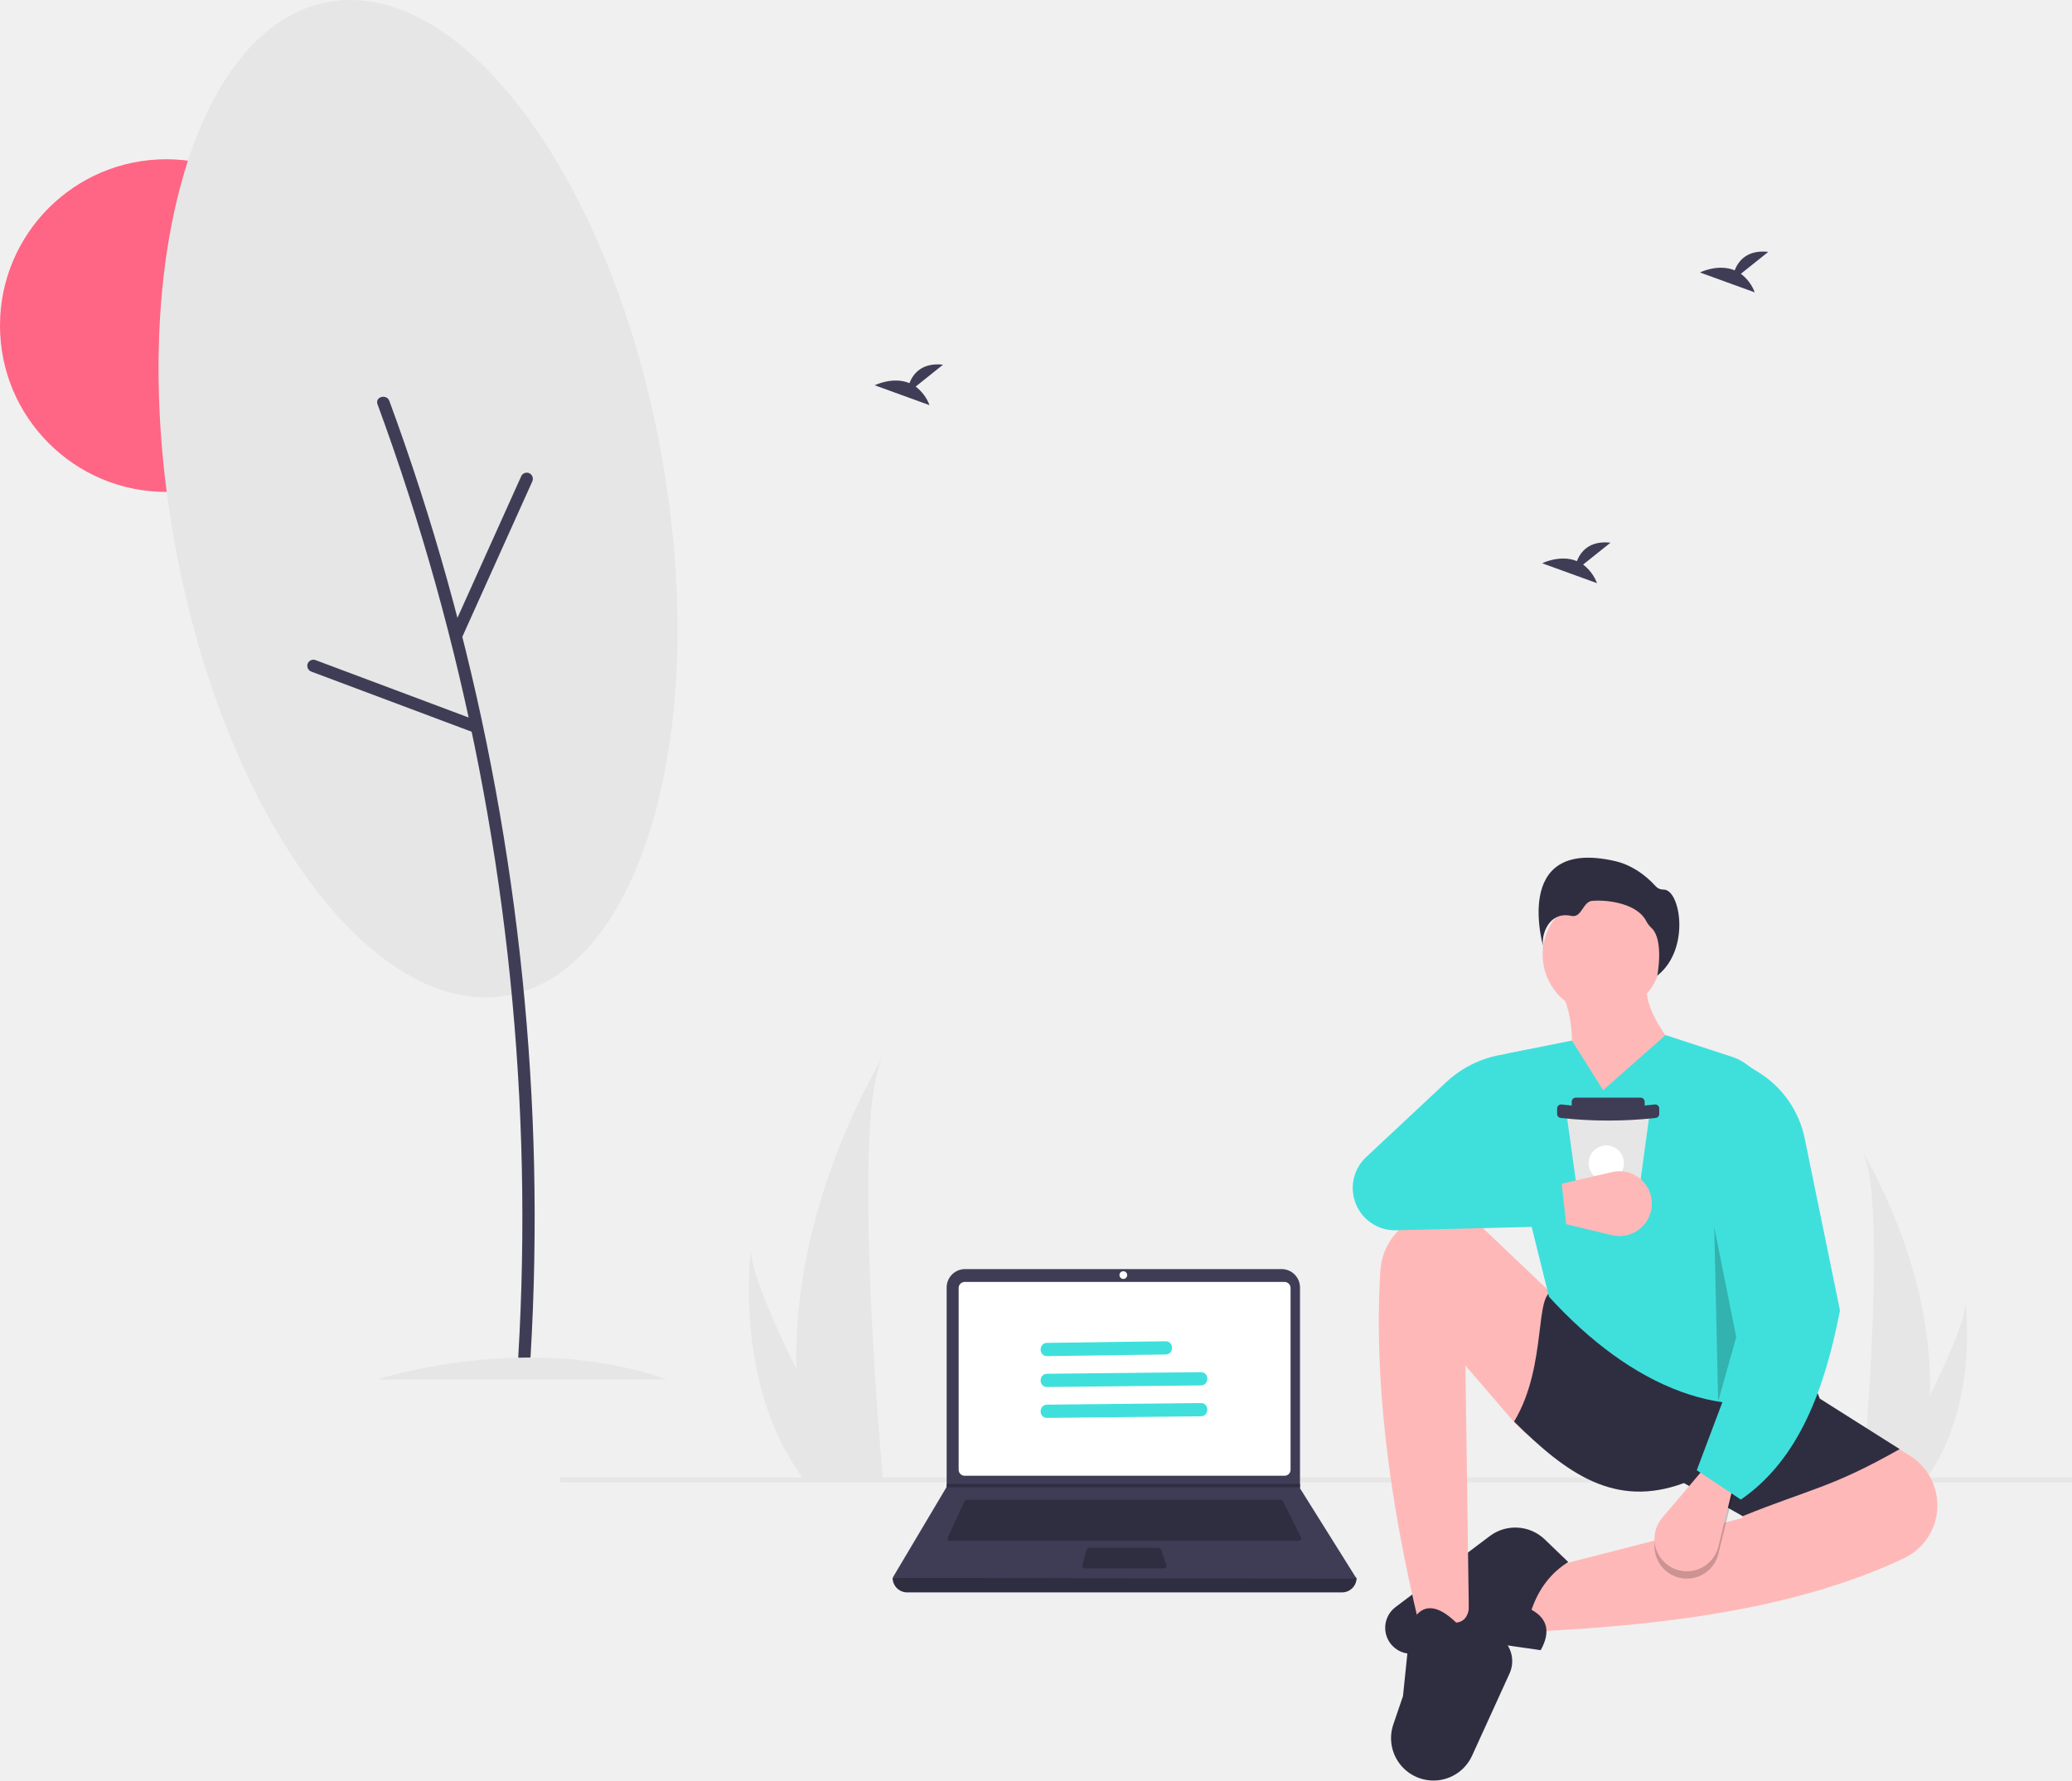
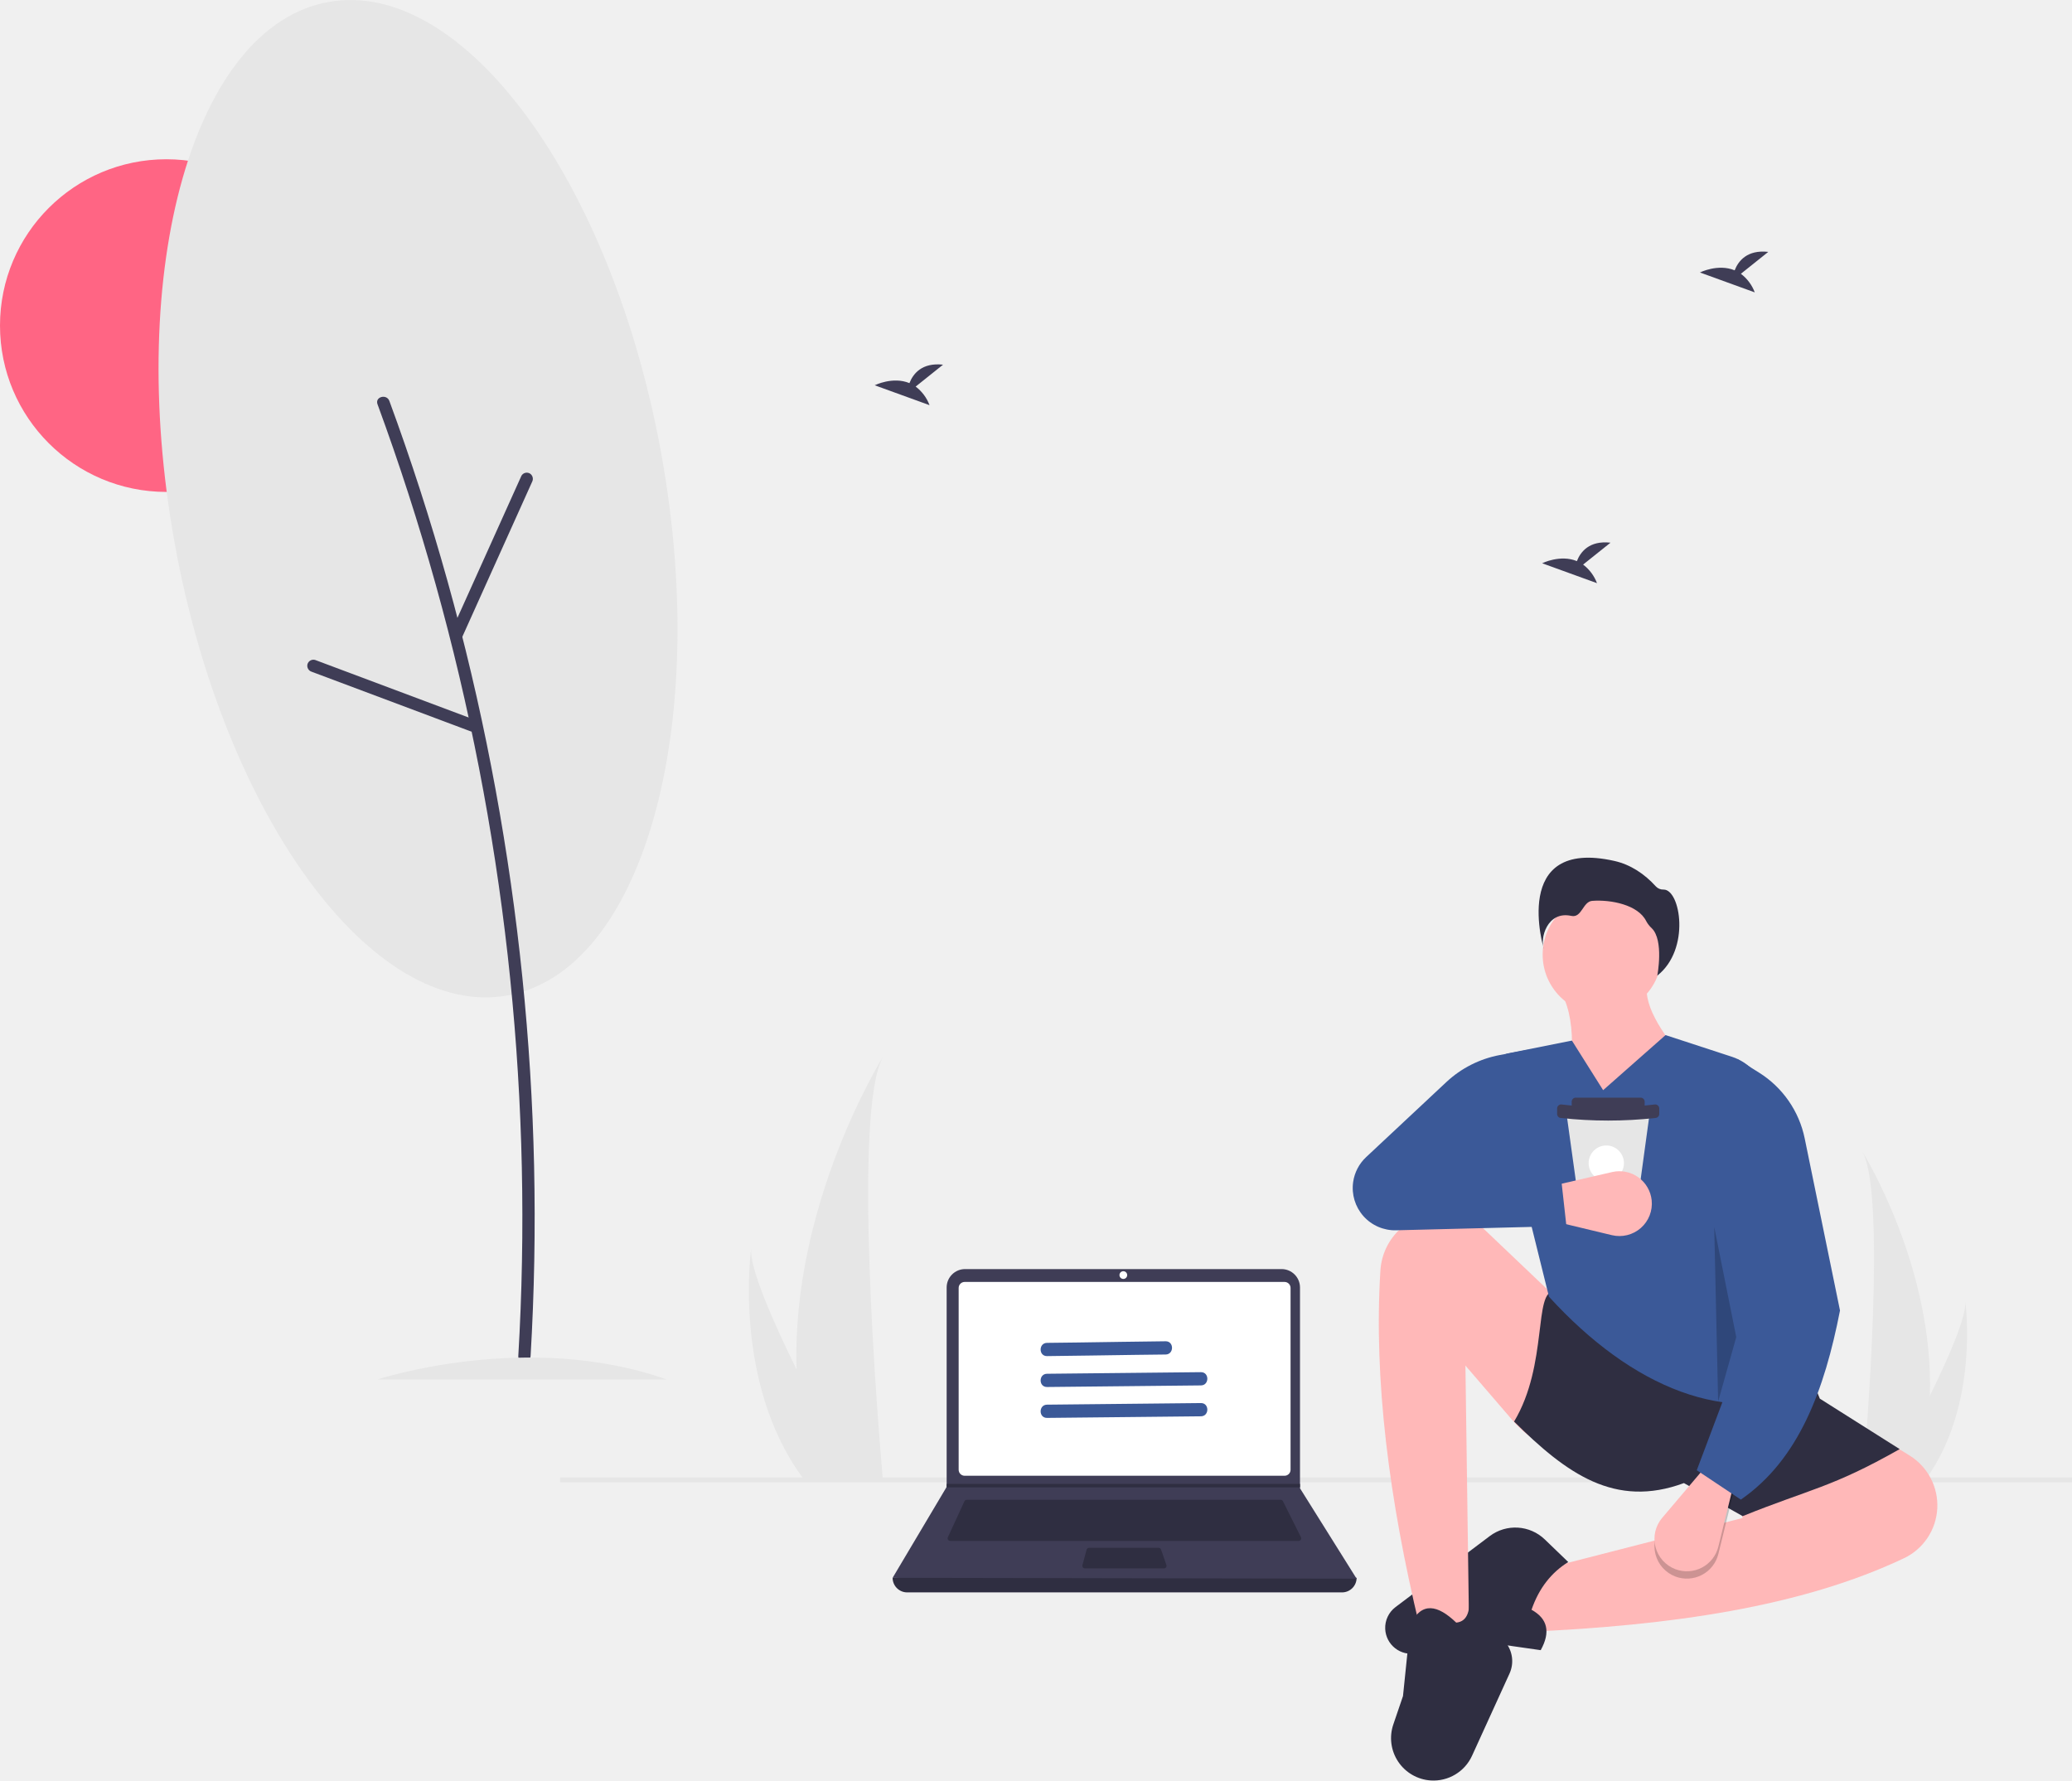
<svg xmlns="http://www.w3.org/2000/svg" id="a379d9a4-f6fe-40d1-beba-a0916853bd02" data-name="Layer 1" width="938.759" height="806.748" viewBox="0 0 938.759 806.748">
  <circle cx="75.365" cy="147.524" r="75.365" fill="#ff6584" />
  <path d="M1004.987,679.013a136.649,136.649,0,0,1-6.383,37.774c-.089.284-.182.563-.275.847H974.507c.025-.254.051-.538.076-.847,1.588-18.26,10.746-129.398-.203-148.403C975.337,569.926,1006.834,620.992,1004.987,679.013Z" transform="translate(-130.6204 -46.62582)" fill="#e6e6e6" />
  <path d="M1003.2,716.787c-.199.284-.407.568-.618.847H984.711c.136-.241.292-.525.474-.847,2.952-5.329,11.691-21.259,19.802-37.774,8.717-17.748,16.714-36.169,16.041-42.836C1021.235,637.68,1027.267,683.52,1003.2,716.787Z" transform="translate(-130.6204 -46.62582)" fill="#e6e6e6" />
  <rect x="253.759" y="669.385" width="685" height="2.241" fill="#e6e6e6" />
  <path d="M822.844,785.981l3.328-27.453,94.004-24.125-10.815-32.444c7.533-21.607,20.759-32.2,44.922-21.629l41.564,25.82a26.533,26.533,0,0,1,12.493,23.97v0a26.512,26.512,0,0,1-15.095,22.535C946.715,774.711,887.411,783.151,822.844,785.981Z" transform="translate(-130.6204 -46.62582)" fill="#ffb8b8" />
  <path d="M828.667,794.3l-29.116-4.159-27.233,5.558a11.763,11.763,0,0,1-14.104-11.035v0a11.763,11.763,0,0,1,4.674-9.884l42.675-32.152A19.266,19.266,0,0,1,830.519,744.136l10.626,10.233c-7.604,4.717-13.259,11.796-16.638,21.629Q835.47,782.024,828.667,794.3Z" transform="translate(-130.6204 -46.62582)" fill="#2f2e41" />
  <circle cx="725.855" cy="432.526" r="26.927" fill="#ffb8b8" />
  <path d="M898.546,532.252l-60.313,25.373c4.902-24.612,7.345-47.032,0-60.728l38.683-4.575C874.997,502.847,884.784,516.944,898.546,532.252Z" transform="translate(-130.6204 -46.62582)" fill="#ffb8b8" />
  <path d="M796.223,785.149l-22.461-1.664c-13.76-57.38-20.805-111.615-17.73-161.112a27.997,27.997,0,0,1,28.552-26.31h0a27.96,27.96,0,0,1,18.639,7.698l29.046,27.641a119.534,119.534,0,0,1,29.43,43.819c8.226,21.545,5.273,33.624-14.365,31.573a48.46,48.46,0,0,1-31.554-16.776l-21.22-24.661Z" transform="translate(-130.6204 -46.62582)" fill="#ffb8b8" />
  <path d="M778.829,853.333h0a19.217,19.217,0,0,1-16.938-25.377l4.384-12.859,3.328-32.444c5.126-10.46,12.385-8.895,20.797-.832,5.348-.525,6.496-5.873,5.823-13.31l16.865,22.702a13.534,13.534,0,0,1,1.45,13.685l-16.973,37.231A19.217,19.217,0,0,1,778.829,853.333Z" transform="translate(-130.6204 -46.62582)" fill="#2f2e41" />
  <path d="M991.303,703.207c-30.78,17.47-40.427,17.977-71.127,30.364l-26.621-14.974c-31.264,11.56-53.195-4.287-76.95-27.869,15.545-25.893,8.67-59.54,18.302-59.065l115.218,36.188,4.991,12.478Z" transform="translate(-130.6204 -46.62582)" fill="#2f2e41" />
-   <path d="M954.283,676.17c-40.682,17.609-84.486-1.035-121.873-42.011l-24.756-99.979a8.344,8.344,0,0,1,6.428-10.325l28.727-5.745,14.142,22.461,28.284-24.957,30.038,9.82A23.192,23.192,0,0,1,930.907,543.455Z" transform="translate(-130.6204 -46.62582)" fill="#3fe0dc" />
+   <path d="M954.283,676.17c-40.682,17.609-84.486-1.035-121.873-42.011l-24.756-99.979a8.344,8.344,0,0,1,6.428-10.325l28.727-5.745,14.142,22.461,28.284-24.957,30.038,9.82A23.192,23.192,0,0,1,930.907,543.455Z" transform="translate(-130.6204 -46.62582)" fill="#3b5998" />
  <path d="M889.664,760.928h0a14.691,14.691,0,0,1-5.976-23.229l19.017-22.43,13.31,7.487-6.854,27.943A14.691,14.691,0,0,1,889.664,760.928Z" transform="translate(-130.6204 -46.62582)" opacity="0.2" />
  <path d="M889.664,757.601l0,0a14.691,14.691,0,0,1-5.976-23.229L902.706,711.942l13.31,7.487-6.854,27.943A14.691,14.691,0,0,1,889.664,757.601Z" transform="translate(-130.6204 -46.62582)" fill="#ffb8b8" />
-   <path d="M919.344,726.084,899.378,712.774l29.116-77.366L917.68,526.429l9.865,6.166a46.098,46.098,0,0,1,20.726,29.828l15.995,77.976C957.267,676.341,945.602,707.964,919.344,726.084Z" transform="translate(-130.6204 -46.62582)" fill="#3fe0dc" />
+   <path d="M919.344,726.084,899.378,712.774l29.116-77.366L917.68,526.429l9.865,6.166a46.098,46.098,0,0,1,20.726,29.828l15.995,77.976C957.267,676.341,945.602,707.964,919.344,726.084Z" transform="translate(-130.6204 -46.62582)" fill="#3b5998" />
  <polygon points="776.661 555.922 786.644 605.836 778.433 635.028 776.661 555.922" opacity="0.2" />
  <path d="M830.142,476.842s-15.517-50.783,31.907-40.133c7.356,1.652,13.711,5.928,18.766,11.521a4.57,4.57,0,0,0,3.572,1.459c7.576,0,12.255,27.072-2.896,38.976,0,0,3.092-16.02-2.528-21.478a12.056,12.056,0,0,1-2.501-3.221c-3.658-7.378-15.952-9.8-24.432-9.172-4.329.321-4.707,7.868-9.5,6.814C831.626,459.211,828.145,471.843,830.142,476.842Z" transform="translate(-130.6204 -46.62582)" fill="#2f2e41" />
  <path d="M877.875,552.216l-.314,2.299-1.938,14.188-3.174,23.234-.795,5.817a1.853,1.853,0,0,1-1.836,1.603H848.655a1.854,1.854,0,0,1-1.836-1.598l-.808-5.822-3.227-23.234-1.972-14.198-.317-2.284a1.853,1.853,0,0,1,1.835-2.109h33.708a1.854,1.854,0,0,1,1.836,2.104Z" transform="translate(-130.6204 -46.62582)" fill="#e6e6e6" />
  <path d="M713.943,497.33H743.294a1.854,1.854,0,0,1,1.854,1.854v2.449a1.854,1.854,0,0,1-1.854,1.854H713.943a1.854,1.854,0,0,1-1.854-1.854V499.184A1.854,1.854,0,0,1,713.943,497.33Z" fill="#3f3d56" />
  <path d="M880.526,553.19a196.189,196.189,0,0,1-42.575,0,1.853,1.853,0,0,1-1.853-1.853h0v-2.449a1.853,1.853,0,0,1,1.853-1.853,174.442,174.442,0,0,0,42.575,0,1.853,1.853,0,0,1,1.853,1.853v2.449A1.853,1.853,0,0,1,880.526,553.19Z" transform="translate(-130.6204 -46.62582)" fill="#3f3d56" />
  <circle cx="727.759" cy="527.008" r="8" fill="#fff" />
  <path d="M878.946,590.465v0A14.691,14.691,0,0,1,860.905,606.269L832.311,599.404l.684-15.256,28.033-6.477A14.691,14.691,0,0,1,878.946,590.465Z" transform="translate(-130.6204 -46.62582)" fill="#ffb8b8" />
-   <path d="M840.313,602.132l-77.169,1.929a19.167,19.167,0,0,1-19.454-21.872v0a19.167,19.167,0,0,1,5.88-11.287l36.333-33.989a48.519,48.519,0,0,1,24.204-12.256l12.734-2.388,7.487,56.569-43.259-4.991,50.746,5.823Z" transform="translate(-130.6204 -46.62582)" fill="#3fe0dc" />
+   <path d="M840.313,602.132l-77.169,1.929a19.167,19.167,0,0,1-19.454-21.872v0a19.167,19.167,0,0,1,5.88-11.287l36.333-33.989a48.519,48.519,0,0,1,24.204-12.256l12.734-2.388,7.487,56.569-43.259-4.991,50.746,5.823Z" transform="translate(-130.6204 -46.62582)" fill="#3b5998" />
  <path d="M738.651,768.127H541.643a6.606,6.606,0,0,1-6.606-6.606h0q107.123-12.45,210.219,0h0A6.606,6.606,0,0,1,738.651,768.127Z" transform="translate(-130.6204 -46.62582)" fill="#2f2e41" />
  <path d="M745.256,761.91,535.038,761.521l24.364-40.995.117-.194V629.985a8.35,8.35,0,0,1,8.35-8.35H711.26a8.35,8.35,0,0,1,8.35,8.35v90.969Z" transform="translate(-130.6204 -46.62582)" fill="#3f3d56" />
  <path d="M567.678,627.463a2.723,2.723,0,0,0-2.72,2.72v82.378a2.723,2.723,0,0,0,2.72,2.72H712.616a2.723,2.723,0,0,0,2.72-2.72V630.183a2.723,2.723,0,0,0-2.72-2.72Z" transform="translate(-130.6204 -46.62582)" fill="#fff" />
  <path d="M568.63,726.161a1.169,1.169,0,0,0-1.059.678l-7.507,16.32a1.166,1.166,0,0,0,1.059,1.653H718.995a1.166,1.166,0,0,0,1.042-1.687l-8.16-16.32a1.16,1.16,0,0,0-1.042-.644Z" transform="translate(-130.6204 -46.62582)" fill="#2f2e41" />
  <circle cx="508.944" cy="577.728" r="1.749" fill="#fff" />
  <path d="M624.047,747.921a1.168,1.168,0,0,0-1.125.863l-1.883,6.994a1.166,1.166,0,0,0,1.125,1.469H657.976a1.165,1.165,0,0,0,1.101-1.547l-2.421-6.994a1.166,1.166,0,0,0-1.102-.784Z" transform="translate(-130.6204 -46.62582)" fill="#2f2e41" />
  <polygon points="588.99 672.346 588.99 673.901 428.781 673.901 428.901 673.706 428.901 672.346 588.99 672.346" fill="#2f2e41" />
  <path d="M491.522,667.133a175.145,175.145,0,0,0,8.182,48.416c.114.364.233.722.353,1.086H530.589c-.033-.326-.065-.689-.098-1.086-2.036-23.404-13.773-165.851.261-190.21C529.525,527.314,489.155,592.766,491.522,667.133Z" transform="translate(-130.6204 -46.62582)" fill="#e6e6e6" />
  <path d="M493.813,715.548c.255.364.521.727.793,1.086h22.905c-.174-.309-.375-.673-.608-1.086-3.784-6.83-14.984-27.248-25.381-48.416-11.173-22.748-21.423-46.358-20.56-54.903C470.696,614.156,462.965,672.909,493.813,715.548Z" transform="translate(-130.6204 -46.62582)" fill="#e6e6e6" />
  <path d="M545.473,221.785l12.413-9.928c-9.643-1.064-13.606,4.195-15.227,8.358-7.534-3.128-15.735.972-15.735.972l24.837,9.017A18.795,18.795,0,0,0,545.473,221.785Z" transform="translate(-130.6204 -46.62582)" fill="#3f3d56" />
  <path d="M919.357,170.679l12.413-9.928c-9.643-1.064-13.606,4.195-15.227,8.358-7.534-3.128-15.735.972-15.735.972l24.837,9.017A18.795,18.795,0,0,0,919.357,170.679Z" transform="translate(-130.6204 -46.62582)" fill="#3f3d56" />
  <path d="M847.876,302.435l12.413-9.928c-9.643-1.064-13.606,4.195-15.227,8.358-7.534-3.128-15.735.972-15.735.972l24.837,9.017A18.795,18.795,0,0,0,847.876,302.435Z" transform="translate(-130.6204 -46.62582)" fill="#3f3d56" />
  <ellipse cx="320.013" cy="272.581" rx="112.082" ry="228.693" transform="translate(-173.9083 14.4814) rotate(-10.22048)" fill="#e6e6e6" />
  <path d="M301.656,229.775q14.788,40.211,26.319,81.518,11.509,41.268,19.69,83.369,8.18,42.087,12.971,84.738,4.767,42.576,6.125,85.443,1.35,42.821-.746,85.658-.258,5.248-.568,10.493c-.211,3.582,5.362,3.57,5.572,0q2.526-42.972,1.585-86.051-.946-42.832-5.319-85.497-4.384-42.789-12.146-85.146-7.767-42.338-18.913-83.963-11.139-41.578-25.615-82.165-1.766-4.949-3.582-9.88c-1.227-3.337-6.614-1.895-5.373,1.481Z" transform="translate(-130.6204 -46.62582)" fill="#3f3d56" />
  <path d="M340.048,335.23l24.685-54.809L371.69,264.973a2.871,2.871,0,0,0-.999-3.812,2.808,2.808,0,0,0-3.812.999L342.194,316.97,335.237,332.418a2.871,2.871,0,0,0,.999,3.812,2.808,2.808,0,0,0,3.812-.999Z" transform="translate(-130.6204 -46.62582)" fill="#3f3d56" />
  <path d="M345.502,372.68l-56.285-21.103-15.864-5.948a2.809,2.809,0,0,0-3.427,1.946,2.847,2.847,0,0,0,1.946,3.427L328.157,372.105l15.864,5.948a2.809,2.809,0,0,0,3.427-1.946,2.847,2.847,0,0,0-1.946-3.427Z" transform="translate(-130.6204 -46.62582)" fill="#3f3d56" />
  <path d="M301.672,671.626s67.789-22.287,130.934,0" transform="translate(-130.6204 -46.62582)" fill="#e6e6e6" />
-   <path d="M604.998,661.066c13.433-.14,26.864-.38,40.296-.562q6.717-.091,13.434-.16c3.859-.04,3.868-6.04,0-6-13.433.14-26.864.38-40.296.562q-6.717.091-13.434.16c-3.859.04-3.868,6.04,0,6Z" transform="translate(-130.6204 -46.62582)" fill="#3fe0dc" />
-   <path d="M604.998,675.066l54.29-.562,15.44-.16c3.859-.04,3.868-6.04,0-6l-54.29.562-15.44.16c-3.859.04-3.868,6.04,0,6Z" transform="translate(-130.6204 -46.62582)" fill="#3fe0dc" />
-   <path d="M604.998,689.066l54.29-.562,15.44-.16c3.859-.04,3.868-6.04,0-6l-54.29.562-15.44.16c-3.859.04-3.868,6.04,0,6Z" transform="translate(-130.6204 -46.62582)" fill="#3fe0dc" />
+   <path d="M604.998,661.066c13.433-.14,26.864-.38,40.296-.562q6.717-.091,13.434-.16c3.859-.04,3.868-6.04,0-6-13.433.14-26.864.38-40.296.562q-6.717.091-13.434.16c-3.859.04-3.868,6.04,0,6Z" transform="translate(-130.6204 -46.62582)" fill="#3b5998" />
+   <path d="M604.998,675.066l54.29-.562,15.44-.16c3.859-.04,3.868-6.04,0-6l-54.29.562-15.44.16c-3.859.04-3.868,6.04,0,6Z" transform="translate(-130.6204 -46.62582)" fill="#3b5998" />
+   <path d="M604.998,689.066l54.29-.562,15.44-.16c3.859-.04,3.868-6.04,0-6l-54.29.562-15.44.16c-3.859.04-3.868,6.04,0,6Z" transform="translate(-130.6204 -46.62582)" fill="#3b5998" />
</svg>
